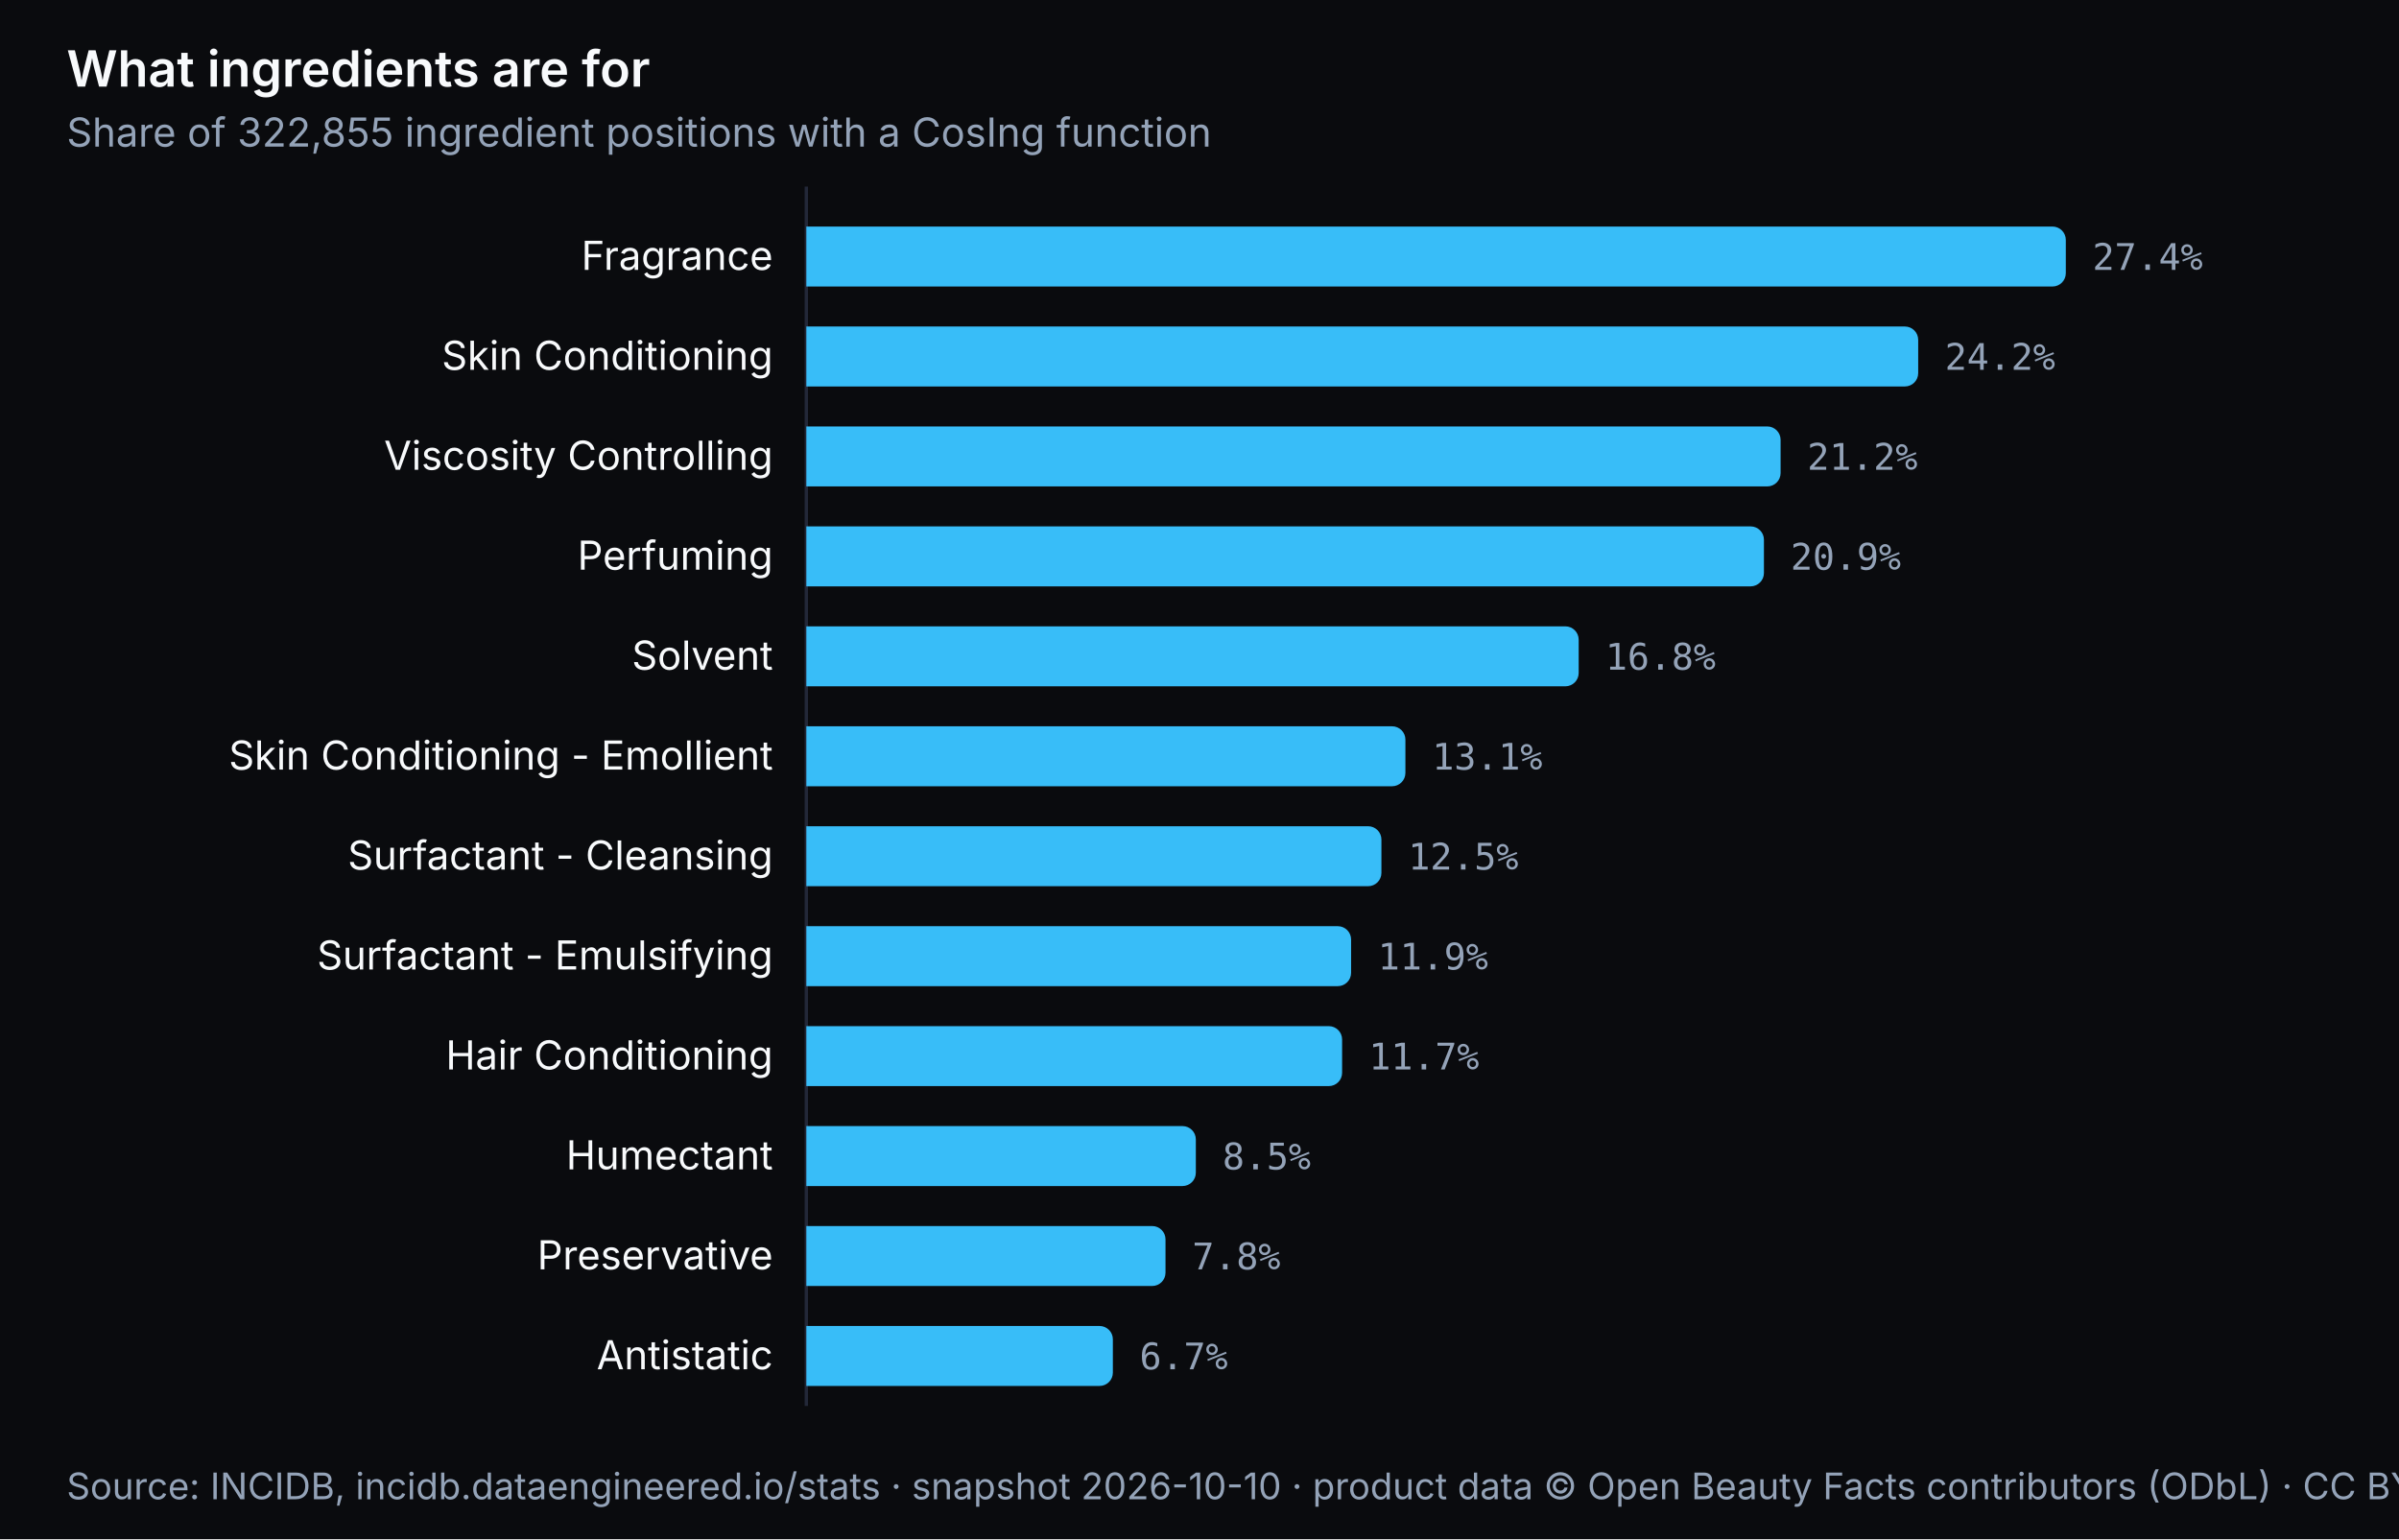
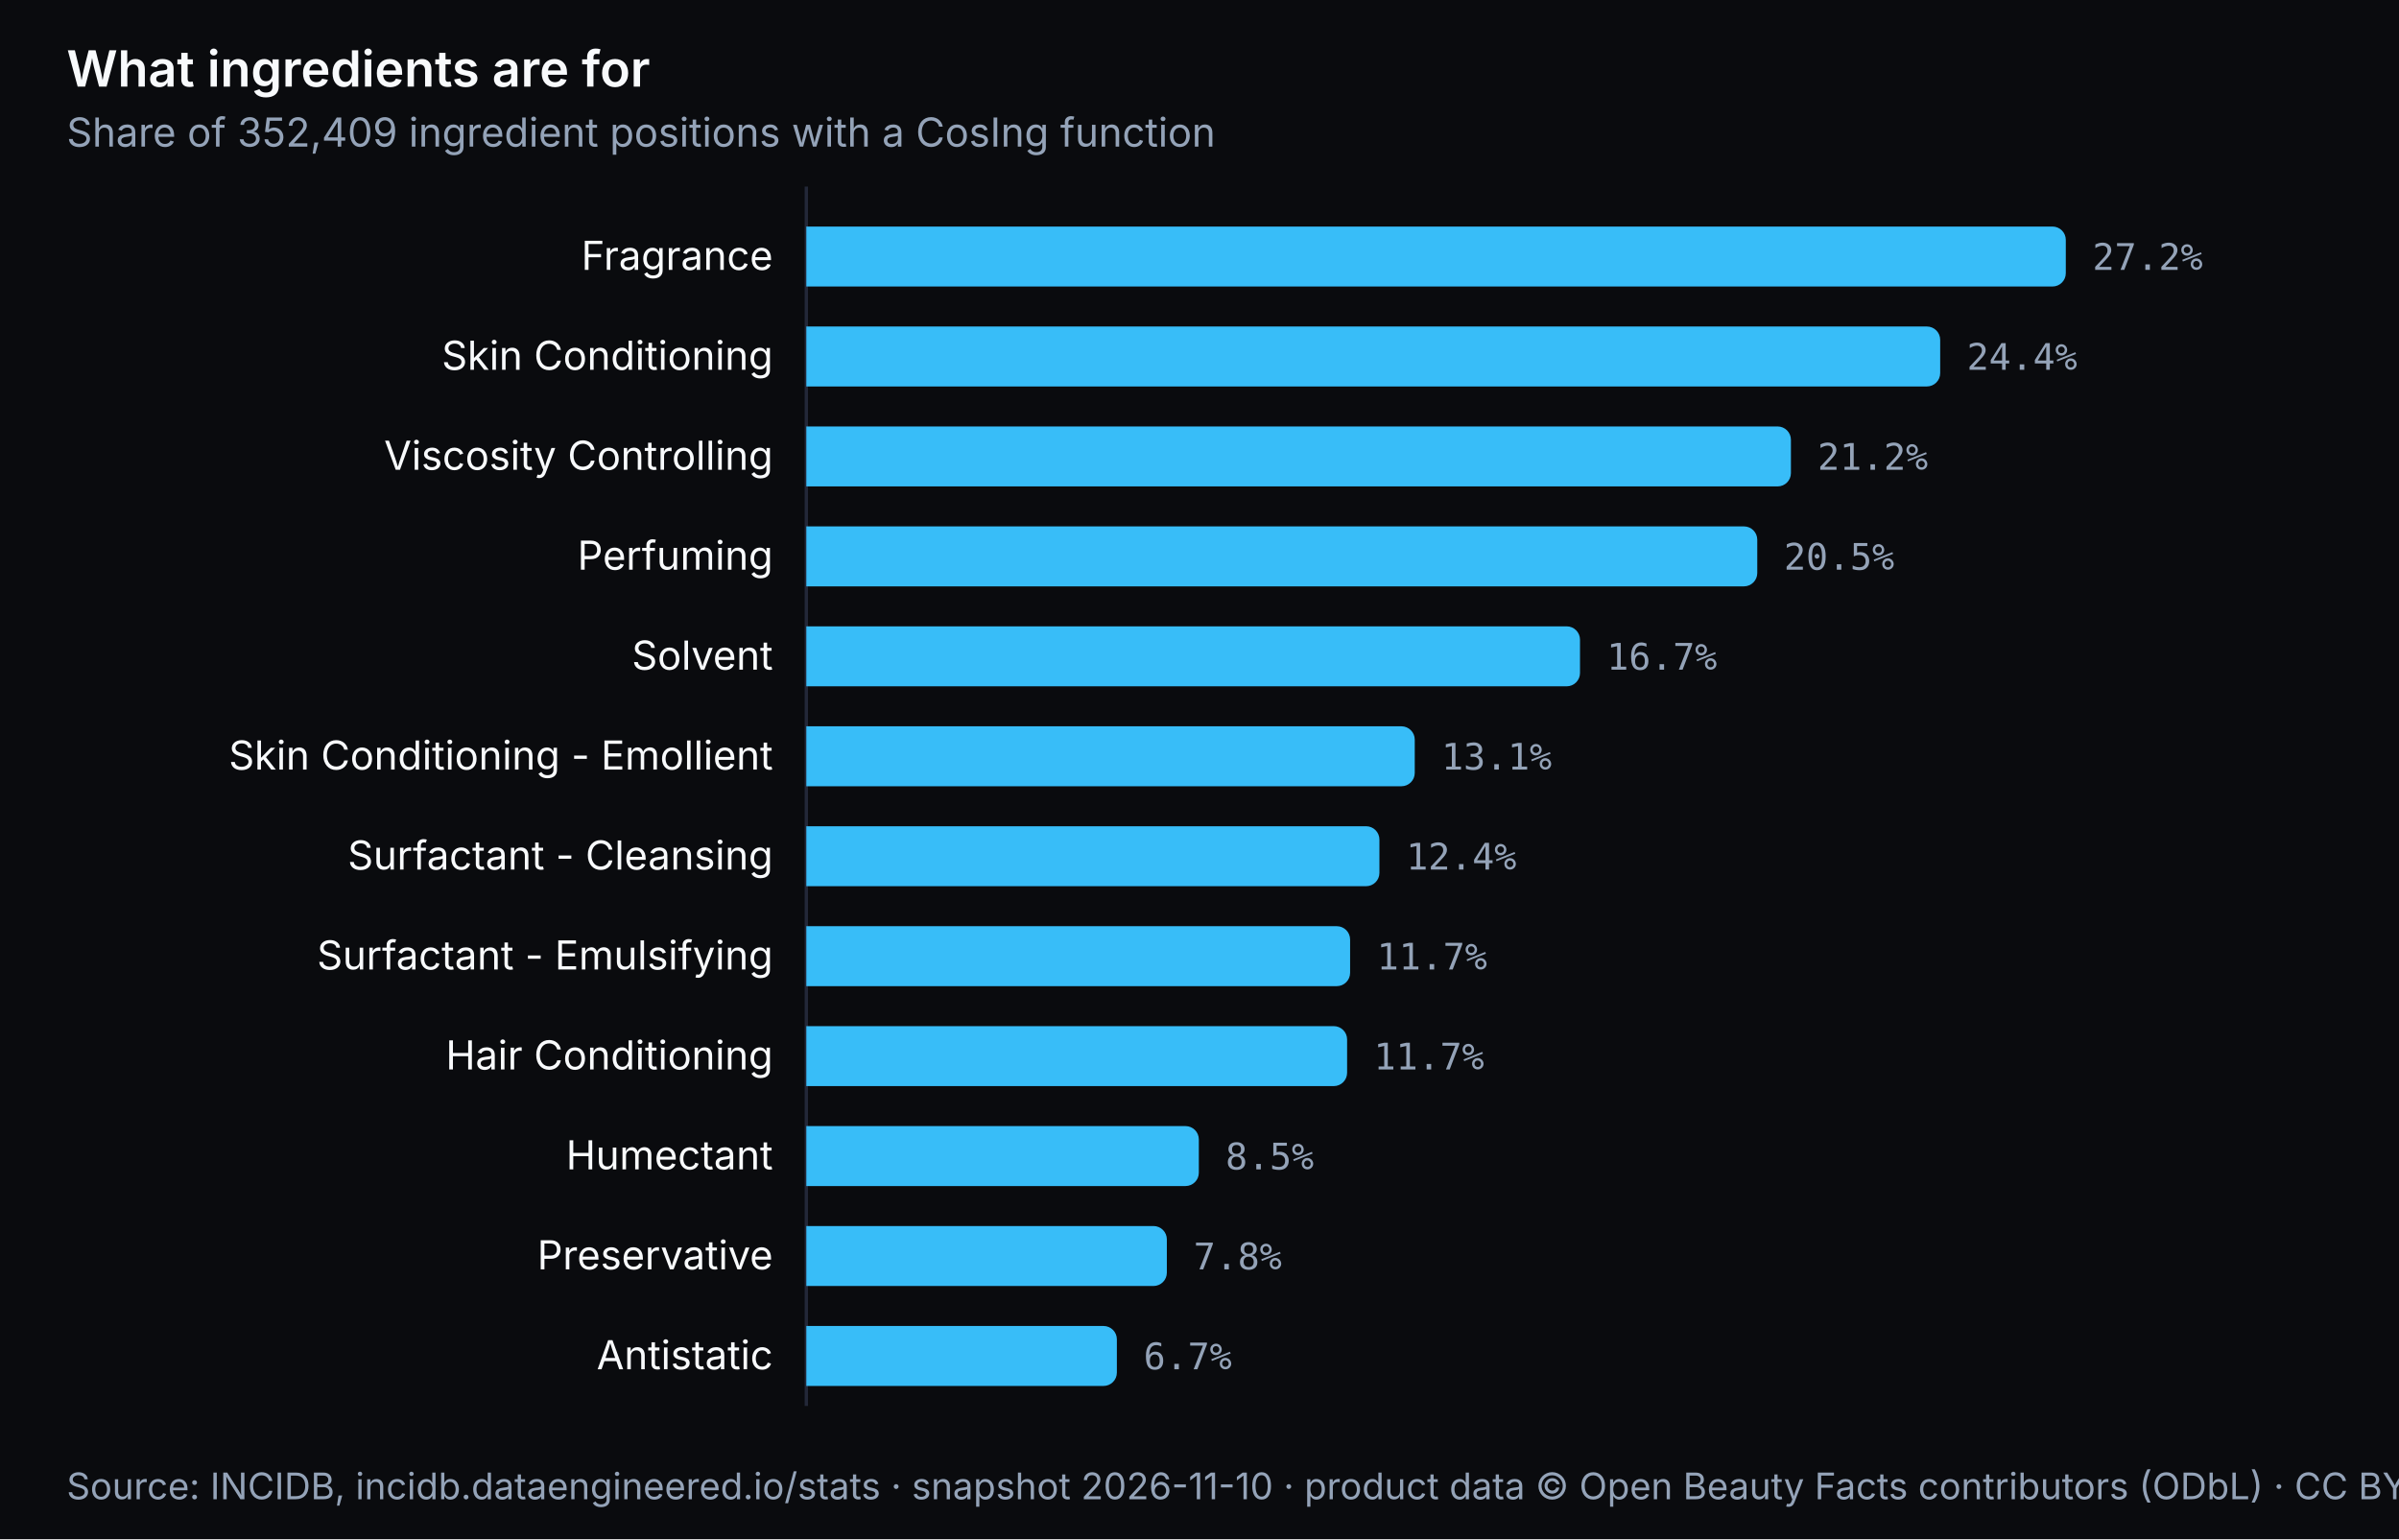
<svg xmlns="http://www.w3.org/2000/svg" viewBox="0 0 720 462" width="720" height="462" role="img" aria-labelledby="t-functions d-functions" font-family="'Space Grotesk', 'Inter', system-ui, -apple-system, 'Segoe UI', sans-serif" font-size="12">
  <rect width="720" height="462" fill="#0A0B0E" />
  <text x="20" y="26" font-size="15" font-weight="600" fill="#F8FAFC">What ingredients are for</text>
-   <text x="20" y="44" font-size="12" fill="#94A3B8">Share of 322,855 ingredient positions with a CosIng function</text>
+   <text x="20" y="44" font-size="12" fill="#94A3B8">Share of 352,409 ingredient positions with a CosIng function</text>
  <line x1="242" y1="56" x2="242" y2="422" stroke="#232838" stroke-width="1" />
  <g>
    <rect x="0" y="62" width="720" height="30" fill="transparent" />
    <path d="M242 68.0 h374.0 a4 4 0 0 1 4 4 v10 a4 4 0 0 1 -4 4 h-374.0 z" fill="#38BDF8" />
    <text x="232" y="81.0" text-anchor="end" fill="#F8FAFC">Fragrance</text>
-     <text x="628.0" y="81.0" fill="#94A3B8" font-family="'JetBrains Mono', ui-monospace, Menlo, Consolas, monospace" font-size="11">27.4%</text>
+     <text x="628.0" y="81.0" fill="#94A3B8" font-family="'JetBrains Mono', ui-monospace, Menlo, Consolas, monospace" font-size="11">27.2%</text>
  </g>
  <g>
    <rect x="0" y="92" width="720" height="30" fill="transparent" />
-     <path d="M242 98.0 h329.7 a4 4 0 0 1 4 4 v10 a4 4 0 0 1 -4 4 h-329.7 z" fill="#38BDF8" />
+     <path d="M242 98.0 h336.3 a4 4 0 0 1 4 4 v10 a4 4 0 0 1 -4 4 h-336.3 z" fill="#38BDF8" />
    <text x="232" y="111.0" text-anchor="end" fill="#F8FAFC">Skin Conditioning</text>
-     <text x="583.7" y="111.0" fill="#94A3B8" font-family="'JetBrains Mono', ui-monospace, Menlo, Consolas, monospace" font-size="11">24.2%</text>
+     <text x="590.3" y="111.0" fill="#94A3B8" font-family="'JetBrains Mono', ui-monospace, Menlo, Consolas, monospace" font-size="11">24.4%</text>
  </g>
  <g>
    <rect x="0" y="122" width="720" height="30" fill="transparent" />
-     <path d="M242 128.0 h288.4 a4 4 0 0 1 4 4 v10 a4 4 0 0 1 -4 4 h-288.4 z" fill="#38BDF8" />
+     <path d="M242 128.0 h291.5 a4 4 0 0 1 4 4 v10 a4 4 0 0 1 -4 4 h-291.5 z" fill="#38BDF8" />
    <text x="232" y="141.0" text-anchor="end" fill="#F8FAFC">Viscosity Controlling</text>
-     <text x="542.4" y="141.0" fill="#94A3B8" font-family="'JetBrains Mono', ui-monospace, Menlo, Consolas, monospace" font-size="11">21.2%</text>
+     <text x="545.5" y="141.0" fill="#94A3B8" font-family="'JetBrains Mono', ui-monospace, Menlo, Consolas, monospace" font-size="11">21.2%</text>
  </g>
  <g>
    <rect x="0" y="152" width="720" height="30" fill="transparent" />
-     <path d="M242 158.0 h283.4 a4 4 0 0 1 4 4 v10 a4 4 0 0 1 -4 4 h-283.4 z" fill="#38BDF8" />
+     <path d="M242 158.0 h281.4 a4 4 0 0 1 4 4 v10 a4 4 0 0 1 -4 4 h-281.4 z" fill="#38BDF8" />
    <text x="232" y="171.0" text-anchor="end" fill="#F8FAFC">Perfuming</text>
-     <text x="537.4" y="171.0" fill="#94A3B8" font-family="'JetBrains Mono', ui-monospace, Menlo, Consolas, monospace" font-size="11">20.9%</text>
+     <text x="535.4" y="171.0" fill="#94A3B8" font-family="'JetBrains Mono', ui-monospace, Menlo, Consolas, monospace" font-size="11">20.5%</text>
  </g>
  <g>
    <rect x="0" y="182" width="720" height="30" fill="transparent" />
-     <path d="M242 188.0 h227.8 a4 4 0 0 1 4 4 v10 a4 4 0 0 1 -4 4 h-227.8 z" fill="#38BDF8" />
+     <path d="M242 188.0 h228.2 a4 4 0 0 1 4 4 v10 a4 4 0 0 1 -4 4 h-228.2 z" fill="#38BDF8" />
    <text x="232" y="201.0" text-anchor="end" fill="#F8FAFC">Solvent</text>
-     <text x="481.8" y="201.0" fill="#94A3B8" font-family="'JetBrains Mono', ui-monospace, Menlo, Consolas, monospace" font-size="11">16.8%</text>
+     <text x="482.2" y="201.0" fill="#94A3B8" font-family="'JetBrains Mono', ui-monospace, Menlo, Consolas, monospace" font-size="11">16.7%</text>
  </g>
  <g>
    <rect x="0" y="212" width="720" height="30" fill="transparent" />
-     <path d="M242 218.0 h175.8 a4 4 0 0 1 4 4 v10 a4 4 0 0 1 -4 4 h-175.8 z" fill="#38BDF8" />
+     <path d="M242 218.0 h178.6 a4 4 0 0 1 4 4 v10 a4 4 0 0 1 -4 4 h-178.6 z" fill="#38BDF8" />
    <text x="232" y="231.0" text-anchor="end" fill="#F8FAFC">Skin Conditioning - Emollient</text>
-     <text x="429.8" y="231.0" fill="#94A3B8" font-family="'JetBrains Mono', ui-monospace, Menlo, Consolas, monospace" font-size="11">13.1%</text>
+     <text x="432.6" y="231.0" fill="#94A3B8" font-family="'JetBrains Mono', ui-monospace, Menlo, Consolas, monospace" font-size="11">13.1%</text>
  </g>
  <g>
    <rect x="0" y="242" width="720" height="30" fill="transparent" />
-     <path d="M242 248.0 h168.6 a4 4 0 0 1 4 4 v10 a4 4 0 0 1 -4 4 h-168.6 z" fill="#38BDF8" />
+     <path d="M242 248.0 h168.0 a4 4 0 0 1 4 4 v10 a4 4 0 0 1 -4 4 h-168.0 z" fill="#38BDF8" />
    <text x="232" y="261.0" text-anchor="end" fill="#F8FAFC">Surfactant - Cleansing</text>
-     <text x="422.6" y="261.0" fill="#94A3B8" font-family="'JetBrains Mono', ui-monospace, Menlo, Consolas, monospace" font-size="11">12.5%</text>
+     <text x="422.0" y="261.0" fill="#94A3B8" font-family="'JetBrains Mono', ui-monospace, Menlo, Consolas, monospace" font-size="11">12.4%</text>
  </g>
  <g>
    <rect x="0" y="272" width="720" height="30" fill="transparent" />
-     <path d="M242 278.0 h159.5 a4 4 0 0 1 4 4 v10 a4 4 0 0 1 -4 4 h-159.5 z" fill="#38BDF8" />
+     <path d="M242 278.0 h159.2 a4 4 0 0 1 4 4 v10 a4 4 0 0 1 -4 4 h-159.2 z" fill="#38BDF8" />
    <text x="232" y="291.0" text-anchor="end" fill="#F8FAFC">Surfactant - Emulsifying</text>
-     <text x="413.5" y="291.0" fill="#94A3B8" font-family="'JetBrains Mono', ui-monospace, Menlo, Consolas, monospace" font-size="11">11.9%</text>
+     <text x="413.2" y="291.0" fill="#94A3B8" font-family="'JetBrains Mono', ui-monospace, Menlo, Consolas, monospace" font-size="11">11.7%</text>
  </g>
  <g>
    <rect x="0" y="302" width="720" height="30" fill="transparent" />
-     <path d="M242 308.0 h156.8 a4 4 0 0 1 4 4 v10 a4 4 0 0 1 -4 4 h-156.8 z" fill="#38BDF8" />
+     <path d="M242 308.0 h158.3 a4 4 0 0 1 4 4 v10 a4 4 0 0 1 -4 4 h-158.3 z" fill="#38BDF8" />
    <text x="232" y="321.0" text-anchor="end" fill="#F8FAFC">Hair Conditioning</text>
-     <text x="410.8" y="321.0" fill="#94A3B8" font-family="'JetBrains Mono', ui-monospace, Menlo, Consolas, monospace" font-size="11">11.7%</text>
+     <text x="412.3" y="321.0" fill="#94A3B8" font-family="'JetBrains Mono', ui-monospace, Menlo, Consolas, monospace" font-size="11">11.7%</text>
  </g>
  <g>
    <rect x="0" y="332" width="720" height="30" fill="transparent" />
-     <path d="M242 338.0 h112.9 a4 4 0 0 1 4 4 v10 a4 4 0 0 1 -4 4 h-112.9 z" fill="#38BDF8" />
+     <path d="M242 338.0 h113.8 a4 4 0 0 1 4 4 v10 a4 4 0 0 1 -4 4 h-113.8 z" fill="#38BDF8" />
    <text x="232" y="351.0" text-anchor="end" fill="#F8FAFC">Humectant</text>
-     <text x="366.9" y="351.0" fill="#94A3B8" font-family="'JetBrains Mono', ui-monospace, Menlo, Consolas, monospace" font-size="11">8.5%</text>
+     <text x="367.8" y="351.0" fill="#94A3B8" font-family="'JetBrains Mono', ui-monospace, Menlo, Consolas, monospace" font-size="11">8.5%</text>
  </g>
  <g>
    <rect x="0" y="362" width="720" height="30" fill="transparent" />
-     <path d="M242 368.0 h103.8 a4 4 0 0 1 4 4 v10 a4 4 0 0 1 -4 4 h-103.8 z" fill="#38BDF8" />
+     <path d="M242 368.0 h104.2 a4 4 0 0 1 4 4 v10 a4 4 0 0 1 -4 4 h-104.2 z" fill="#38BDF8" />
    <text x="232" y="381.0" text-anchor="end" fill="#F8FAFC">Preservative</text>
-     <text x="357.8" y="381.0" fill="#94A3B8" font-family="'JetBrains Mono', ui-monospace, Menlo, Consolas, monospace" font-size="11">7.8%</text>
+     <text x="358.2" y="381.0" fill="#94A3B8" font-family="'JetBrains Mono', ui-monospace, Menlo, Consolas, monospace" font-size="11">7.8%</text>
  </g>
  <g>
    <rect x="0" y="392" width="720" height="30" fill="transparent" />
-     <path d="M242 398.0 h88.0 a4 4 0 0 1 4 4 v10 a4 4 0 0 1 -4 4 h-88.0 z" fill="#38BDF8" />
+     <path d="M242 398.0 h89.2 a4 4 0 0 1 4 4 v10 a4 4 0 0 1 -4 4 h-89.2 z" fill="#38BDF8" />
    <text x="232" y="411.0" text-anchor="end" fill="#F8FAFC">Antistatic</text>
-     <text x="342.0" y="411.0" fill="#94A3B8" font-family="'JetBrains Mono', ui-monospace, Menlo, Consolas, monospace" font-size="11">6.7%</text>
+     <text x="343.2" y="411.0" fill="#94A3B8" font-family="'JetBrains Mono', ui-monospace, Menlo, Consolas, monospace" font-size="11">6.7%</text>
  </g>
-   <text x="20" y="450" font-size="11" fill="#94A3B8">Source: INCIDB, incidb.dataengineered.io/stats · snapshot 2026-10-10 · product data © Open Beauty Facts contributors (ODbL) · CC BY 4.0</text>
+   <text x="20" y="450" font-size="11" fill="#94A3B8">Source: INCIDB, incidb.dataengineered.io/stats · snapshot 2026-11-10 · product data © Open Beauty Facts contributors (ODbL) · CC BY 4.0</text>
</svg>
